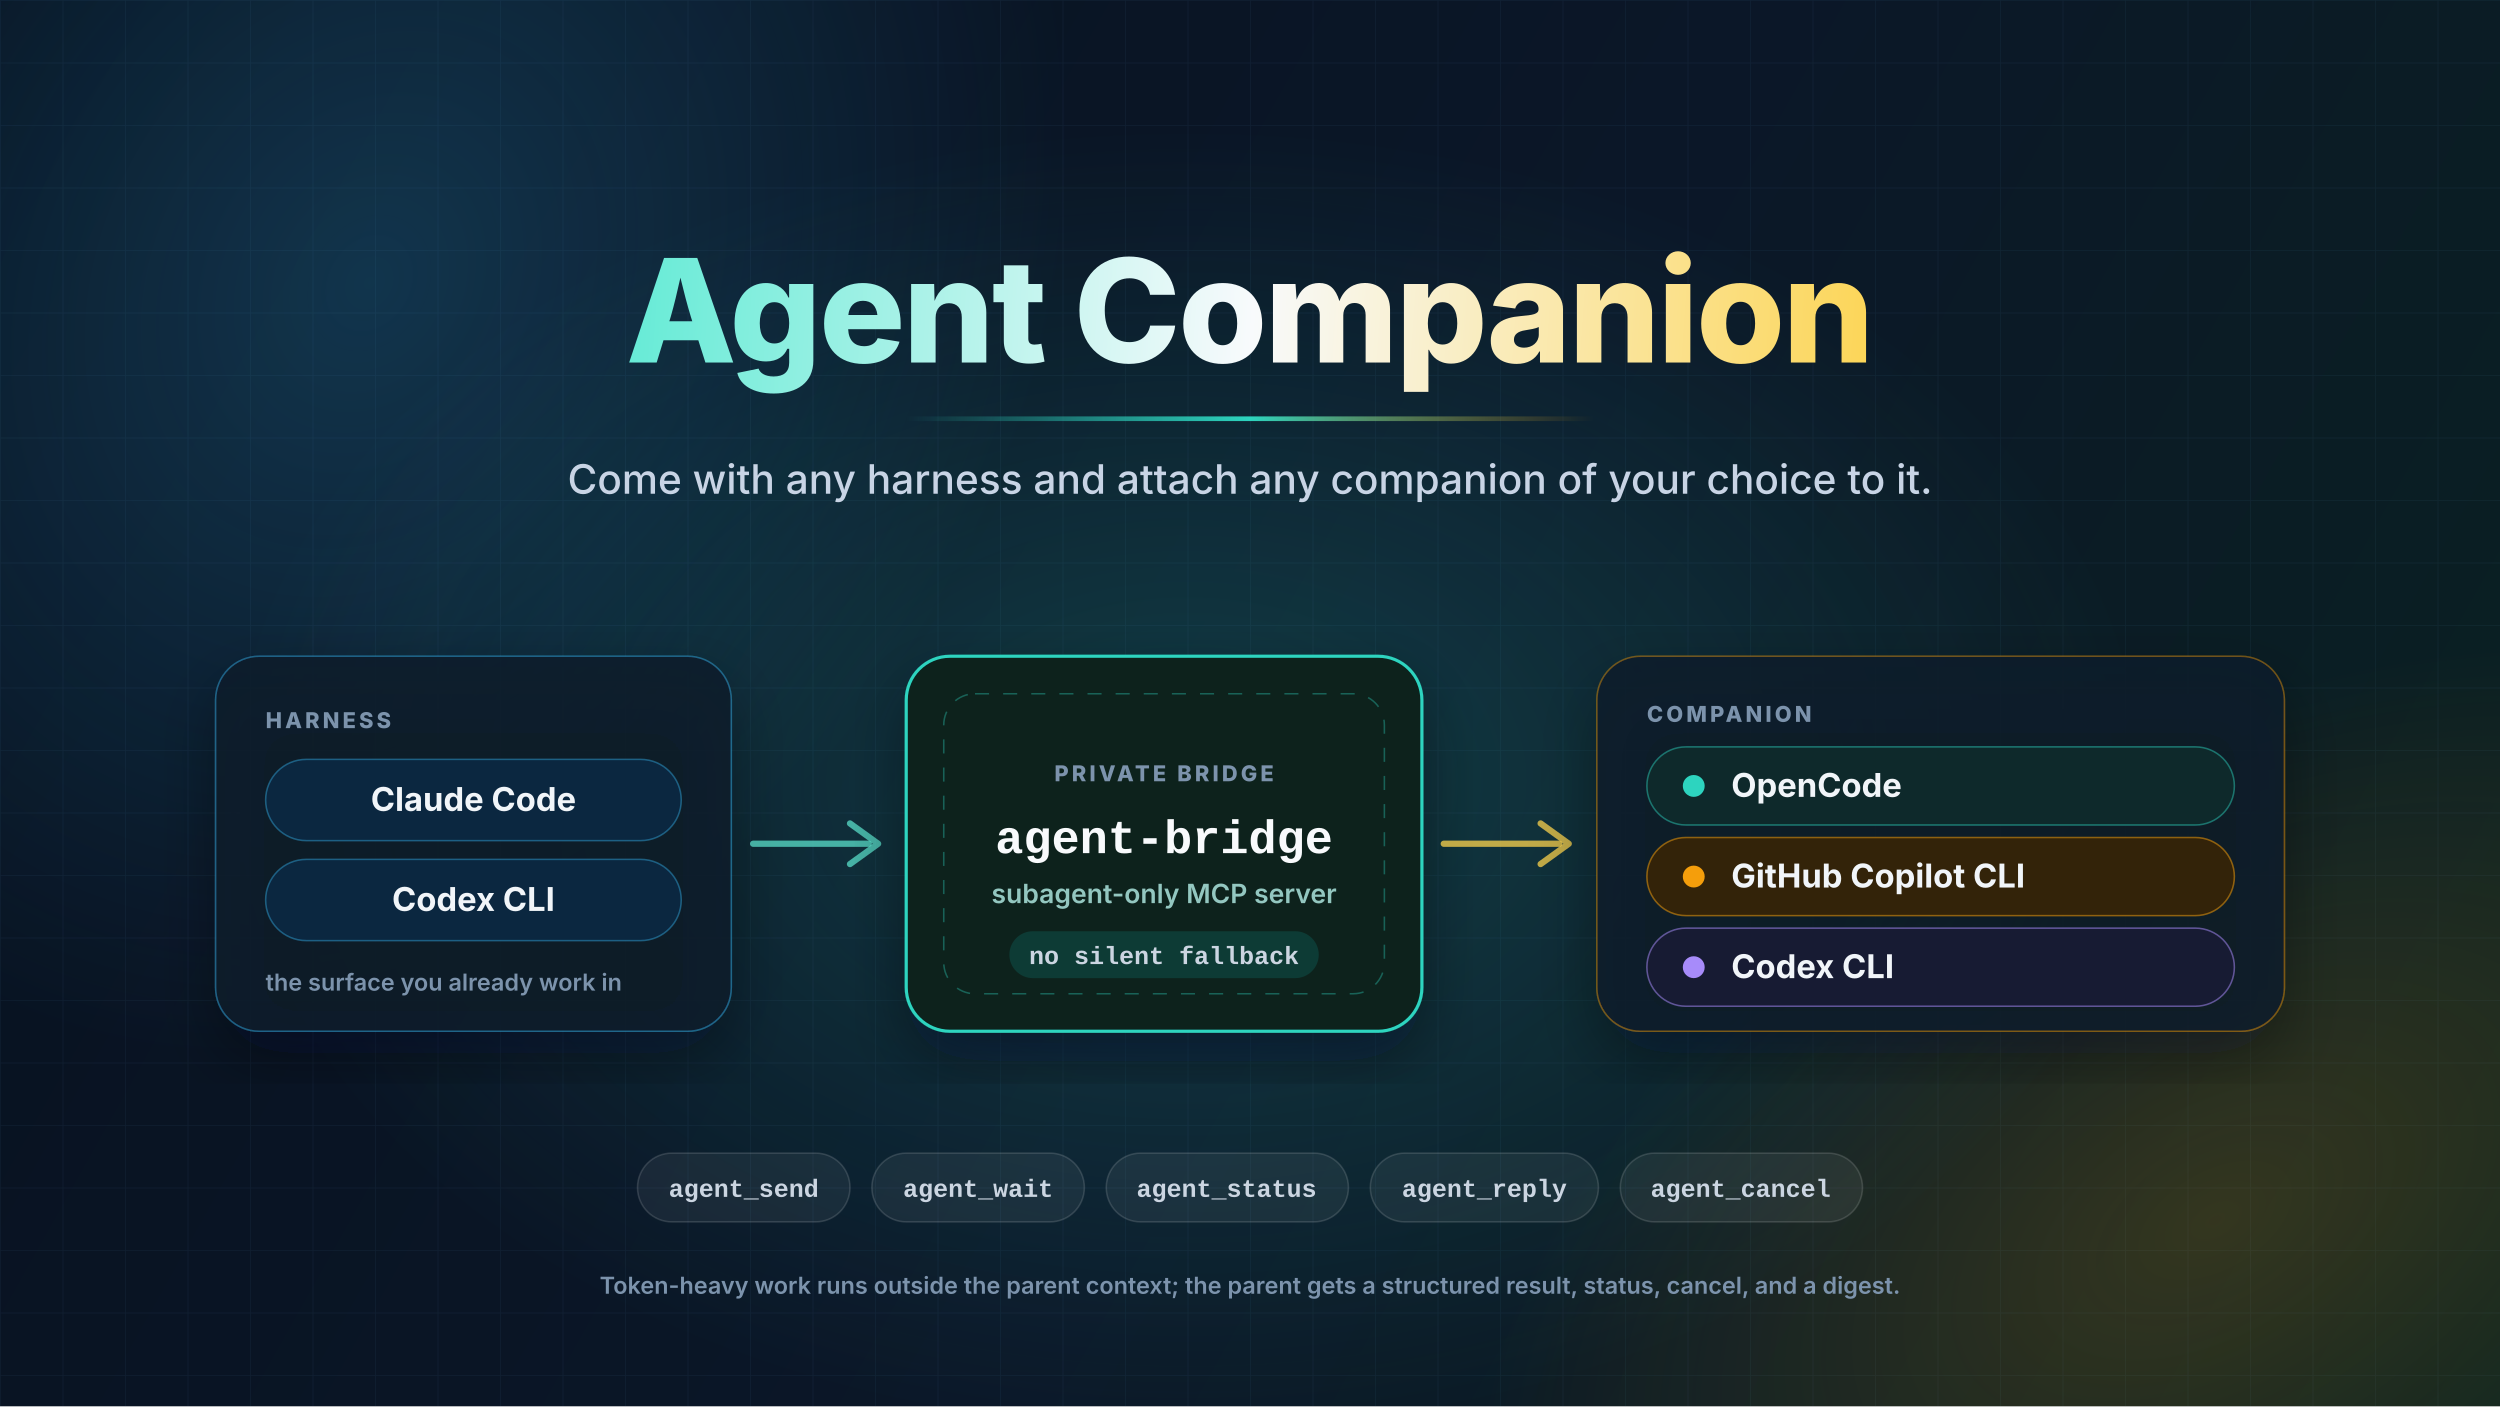
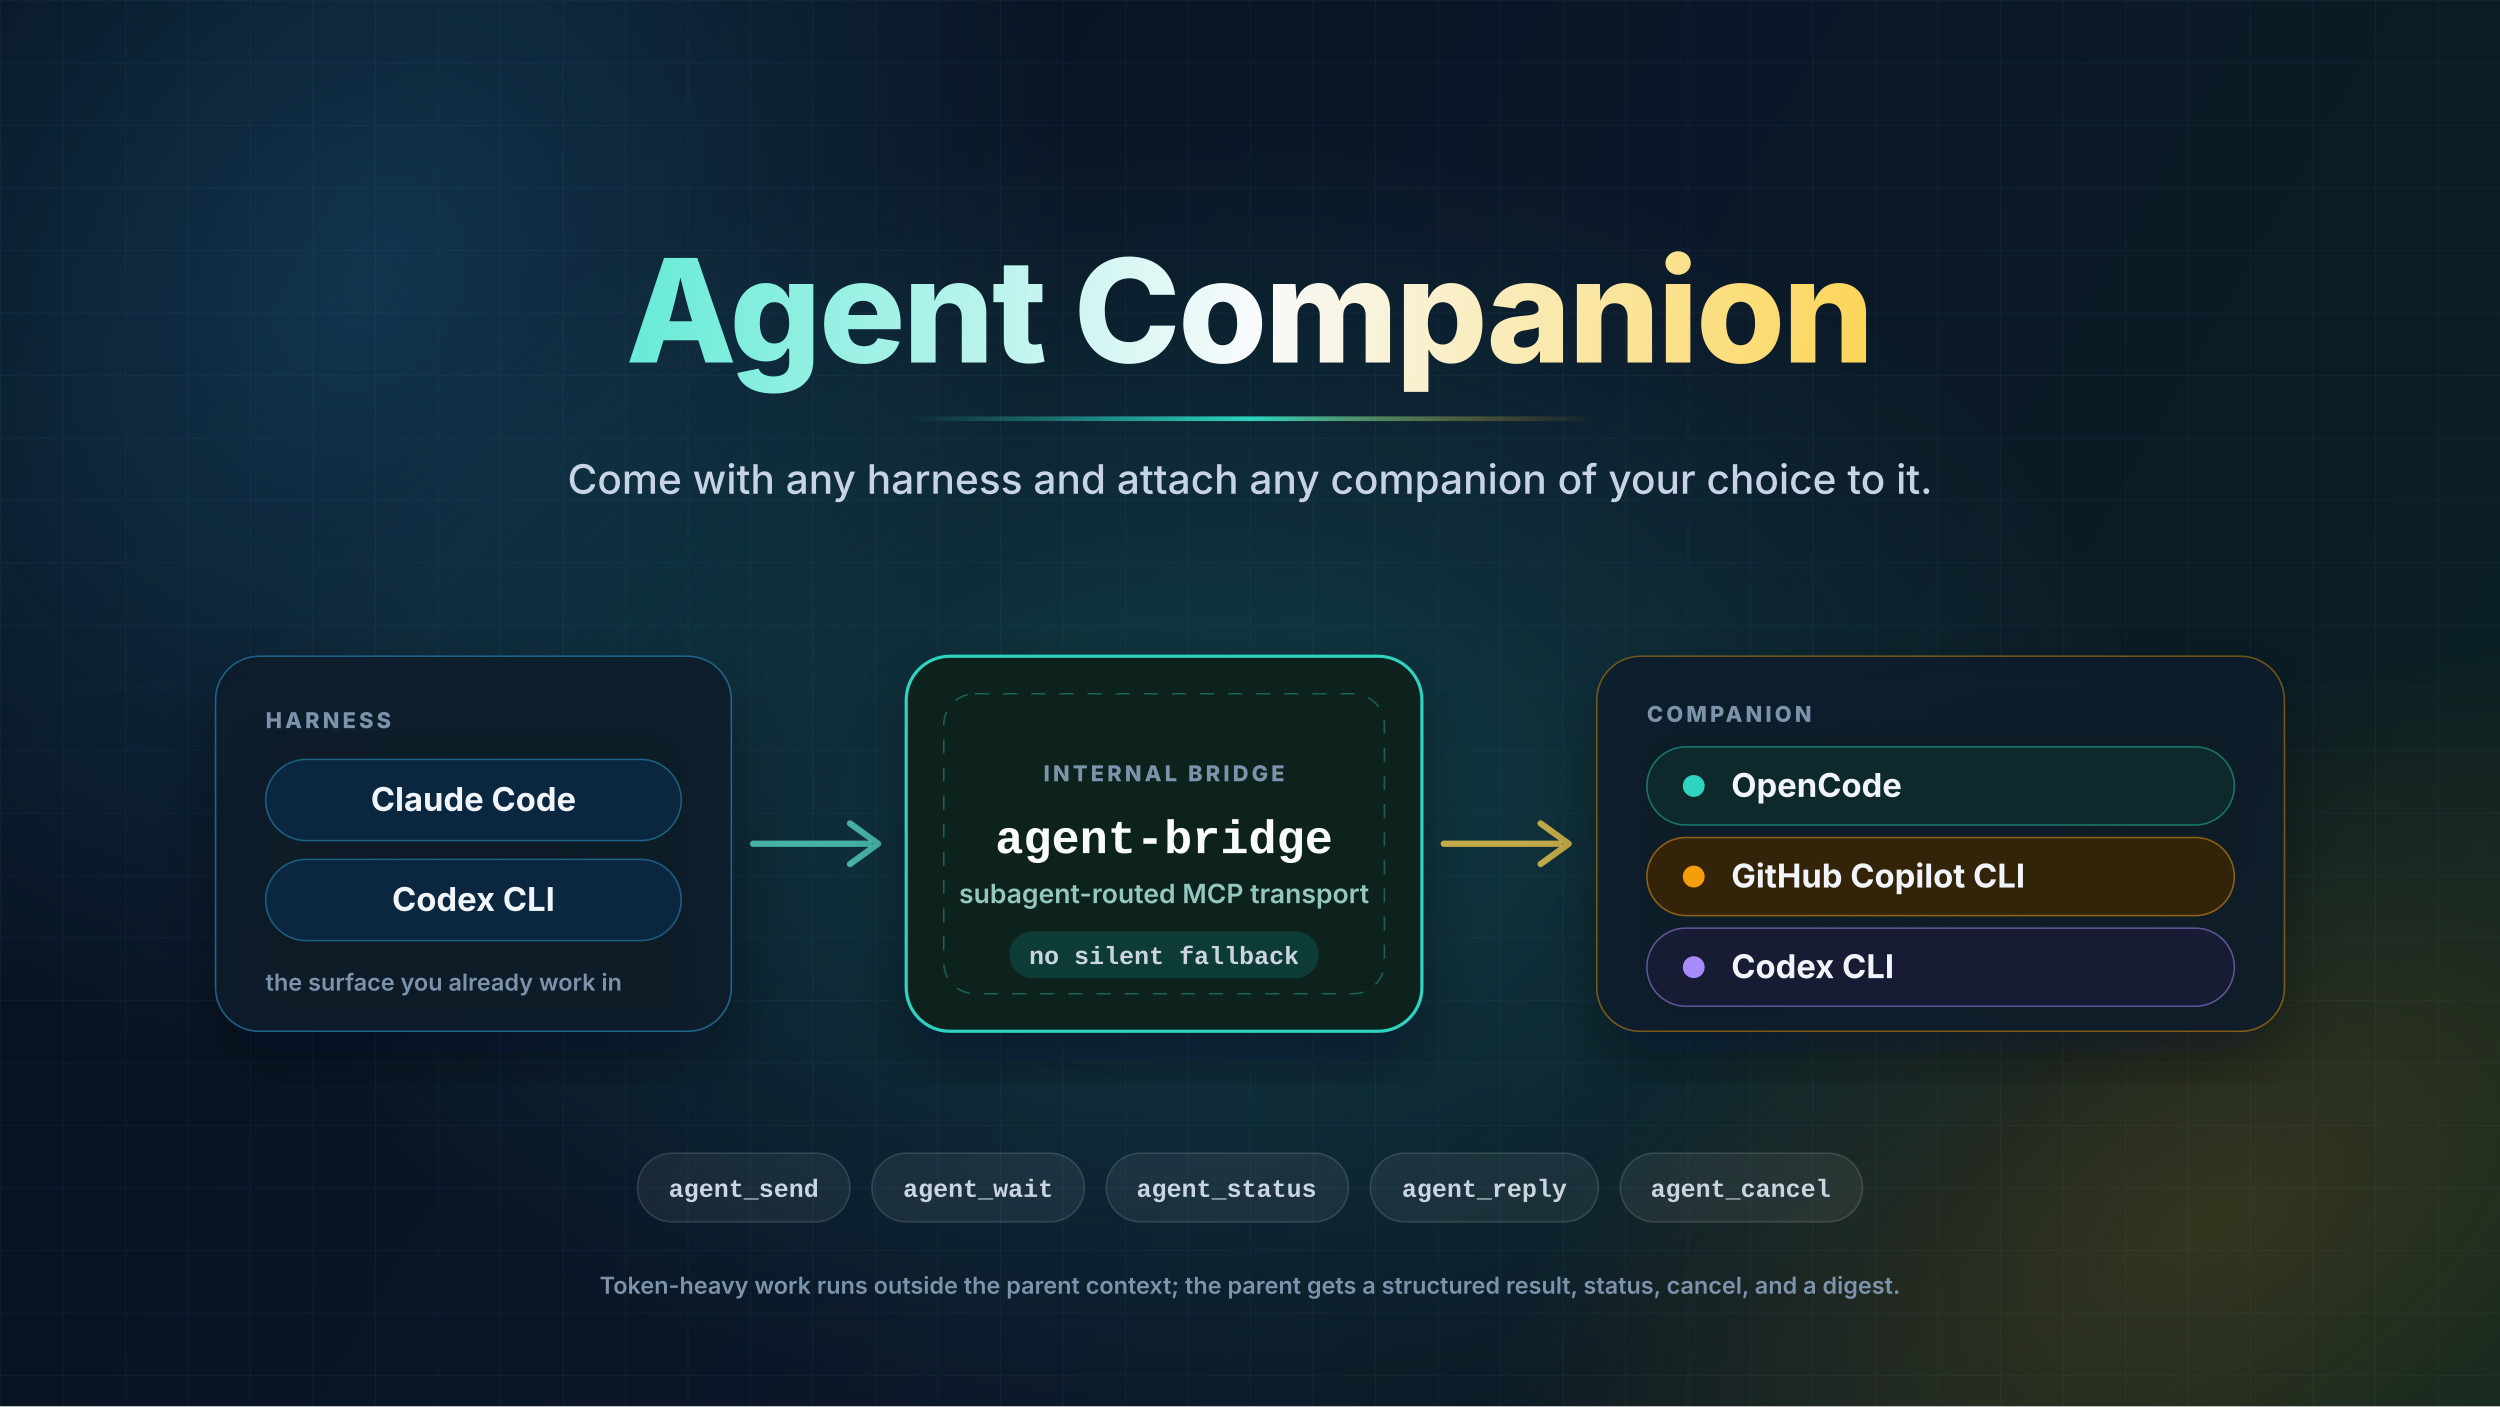
<svg xmlns="http://www.w3.org/2000/svg" width="3200" height="1800" viewBox="0 0 1600 900" fill="none" role="img" aria-labelledby="title desc">
  <defs>
    <linearGradient id="bg" x1="0" y1="0" x2="1600" y2="900" gradientUnits="userSpaceOnUse">
      <stop offset="0" stop-color="#07111F" />
      <stop offset="0.54" stop-color="#0B1728" />
      <stop offset="1" stop-color="#0A2221" />
    </linearGradient>
    <radialGradient id="glowTeal" cx="0" cy="0" r="1" gradientUnits="userSpaceOnUse" gradientTransform="translate(760 500) rotate(90) scale(420 620)">
      <stop offset="0" stop-color="#2DD4BF" stop-opacity="0.20" />
      <stop offset="1" stop-color="#2DD4BF" stop-opacity="0" />
    </radialGradient>
    <radialGradient id="glowBlue" cx="0" cy="0" r="1" gradientUnits="userSpaceOnUse" gradientTransform="translate(240 180) rotate(120) scale(520 420)">
      <stop offset="0" stop-color="#38BDF8" stop-opacity="0.20" />
      <stop offset="1" stop-color="#38BDF8" stop-opacity="0" />
    </radialGradient>
    <radialGradient id="glowAmber" cx="0" cy="0" r="1" gradientUnits="userSpaceOnUse" gradientTransform="translate(1420 780) rotate(150) scale(520 300)">
      <stop offset="0" stop-color="#F59E0B" stop-opacity="0.18" />
      <stop offset="1" stop-color="#F59E0B" stop-opacity="0" />
    </radialGradient>
    <linearGradient id="wordmark" x1="380" y1="200" x2="1220" y2="260" gradientUnits="userSpaceOnUse">
      <stop offset="0" stop-color="#5EEAD4" />
      <stop offset="0.5" stop-color="#F8FAFC" />
      <stop offset="1" stop-color="#FCD34D" />
    </linearGradient>
    <linearGradient id="rule" x1="580" y1="0" x2="1020" y2="0" gradientUnits="userSpaceOnUse">
      <stop offset="0" stop-color="#2DD4BF" stop-opacity="0" />
      <stop offset="0.5" stop-color="#2DD4BF" />
      <stop offset="1" stop-color="#F59E0B" stop-opacity="0" />
    </linearGradient>
    <pattern id="grid" width="40" height="40" patternUnits="userSpaceOnUse">
      <path d="M40 0H0V40" stroke="#7DD3FC" stroke-opacity="0.06" stroke-width="1" />
    </pattern>
    <filter id="cardShadow" x="-10%" y="-14%" width="120%" height="128%" color-interpolation-filters="sRGB">
      <feDropShadow dx="0" dy="18" stdDeviation="20" flood-color="#000713" flood-opacity="0.40" />
    </filter>
    <style>
      .sans { font-family: Inter, ui-sans-serif, system-ui, -apple-system, BlinkMacSystemFont, "Segoe UI", sans-serif; }
      .mono { font-family: ui-monospace, SFMono-Regular, Menlo, Consolas, "Liberation Mono", monospace; }
      .word { font-size: 92px; font-weight: 800; letter-spacing: -1.5px; }
      .tag { font-size: 26px; font-weight: 500; fill: #C8D4E5; }
      .eyebrow { font-size: 14px; font-weight: 800; letter-spacing: 2px; fill: #7C93AC; }
      .pillTxt { font-size: 21px; font-weight: 700; fill: #F1F5F9; }
      .bridgeTxt { font-size: 30px; font-weight: 780; fill: #F8FAFC; }
      .bridgeSub { font-size: 17px; font-weight: 600; fill: #93C7C0; }
      .cap { font-size: 15px; font-weight: 560; fill: #7C93AC; }
      .chip { font-size: 16px; font-weight: 720; fill: #CBD5E1; }
    </style>
  </defs>
  <rect width="1600" height="900" fill="url(#bg)" />
  <rect width="1600" height="900" fill="url(#grid)" />
  <rect width="1600" height="900" fill="url(#glowBlue)" />
  <rect width="1600" height="900" fill="url(#glowTeal)" />
  <rect width="1600" height="900" fill="url(#glowAmber)" />
  <text x="800" y="232" text-anchor="middle" class="sans word" fill="url(#wordmark)">Agent Companion</text>
  <path d="M580 268H1020" stroke="url(#rule)" stroke-width="3" stroke-linecap="round" />
  <text x="800" y="316" text-anchor="middle" class="sans tag">Come with any harness and attach any companion of your choice to it.</text>
  <g filter="url(#cardShadow)">
    <rect x="138" y="420" width="330" height="240" rx="28" fill="#0E1A2B" fill-opacity="0.86" stroke="#38BDF8" stroke-opacity="0.42" />
  </g>
  <text x="170" y="466" class="sans eyebrow">HARNESS</text>
  <rect x="170" y="486" width="266" height="52" rx="26" fill="#0B2740" stroke="#38BDF8" stroke-opacity="0.40" />
  <text x="303" y="519" text-anchor="middle" class="sans pillTxt">Claude Code</text>
  <rect x="170" y="550" width="266" height="52" rx="26" fill="#0B2740" stroke="#38BDF8" stroke-opacity="0.40" />
  <text x="303" y="583" text-anchor="middle" class="sans pillTxt">Codex CLI</text>
  <text x="170" y="634" class="sans cap">the surface you already work in</text>
  <path d="M482 540H556" stroke="#5EEAD4" stroke-opacity="0.7" stroke-width="4" stroke-linecap="round" />
  <path d="M544 527L562 540L544 553" stroke="#5EEAD4" stroke-opacity="0.7" stroke-width="4" stroke-linecap="round" stroke-linejoin="round" />
  <g filter="url(#cardShadow)">
    <rect x="580" y="420" width="330" height="240" rx="28" fill="#08211F" stroke="#2DD4BF" stroke-width="2" />
  </g>
  <rect x="604" y="444" width="282" height="192" rx="20" fill="none" stroke="#2DD4BF" stroke-opacity="0.36" stroke-dasharray="9 9" />
-   <text x="745" y="500" text-anchor="middle" class="sans eyebrow">PRIVATE BRIDGE</text>
+   <text x="745" y="500" text-anchor="middle" class="sans eyebrow">INTERNAL BRIDGE</text>
  <text x="745" y="546" text-anchor="middle" class="mono bridgeTxt">agent-bridge</text>
-   <text x="745" y="578" text-anchor="middle" class="sans bridgeSub">subagent-only MCP server</text>
+   <text x="745" y="578" text-anchor="middle" class="sans bridgeSub">subagent-routed MCP transport</text>
  <rect x="646" y="596" width="198" height="30" rx="15" fill="#0F766E" fill-opacity="0.30" />
  <text x="745" y="617" text-anchor="middle" class="mono chip">no silent fallback</text>
  <path d="M924 540H998" stroke="#FCD34D" stroke-opacity="0.75" stroke-width="4" stroke-linecap="round" />
  <path d="M986 527L1004 540L986 553" stroke="#FCD34D" stroke-opacity="0.75" stroke-width="4" stroke-linecap="round" stroke-linejoin="round" />
  <g filter="url(#cardShadow)">
    <rect x="1022" y="420" width="440" height="240" rx="28" fill="#0E1A2B" fill-opacity="0.86" stroke="#F59E0B" stroke-opacity="0.42" />
  </g>
  <text x="1054" y="462" class="sans eyebrow">COMPANION</text>
  <rect x="1054" y="478" width="376" height="50" rx="25" fill="#0E292B" stroke="#2DD4BF" stroke-opacity="0.46" />
  <circle cx="1084" cy="503" r="7" fill="#2DD4BF" />
  <text x="1108" y="510" class="sans pillTxt">OpenCode</text>
  <rect x="1054" y="536" width="376" height="50" rx="25" fill="#332309" stroke="#F59E0B" stroke-opacity="0.52" />
  <circle cx="1084" cy="561" r="7" fill="#F59E0B" />
  <text x="1108" y="568" class="sans pillTxt">GitHub Copilot CLI</text>
  <rect x="1054" y="594" width="376" height="50" rx="25" fill="#171B33" stroke="#A78BFA" stroke-opacity="0.52" />
  <circle cx="1084" cy="619" r="7" fill="#A78BFA" />
  <text x="1108" y="626" class="sans pillTxt">Codex CLI</text>
  <rect x="408" y="738" width="136" height="44" rx="22" fill="#FFFFFF" fill-opacity="0.06" stroke="#FFFFFF" stroke-opacity="0.14" />
  <text x="476" y="766" text-anchor="middle" class="mono chip">agent_send</text>
  <rect x="558" y="738" width="136" height="44" rx="22" fill="#FFFFFF" fill-opacity="0.06" stroke="#FFFFFF" stroke-opacity="0.14" />
  <text x="626" y="766" text-anchor="middle" class="mono chip">agent_wait</text>
  <rect x="708" y="738" width="155" height="44" rx="22" fill="#FFFFFF" fill-opacity="0.06" stroke="#FFFFFF" stroke-opacity="0.14" />
  <text x="785" y="766" text-anchor="middle" class="mono chip">agent_status</text>
  <rect x="877" y="738" width="146" height="44" rx="22" fill="#FFFFFF" fill-opacity="0.06" stroke="#FFFFFF" stroke-opacity="0.14" />
  <text x="950" y="766" text-anchor="middle" class="mono chip">agent_reply</text>
  <rect x="1037" y="738" width="155" height="44" rx="22" fill="#FFFFFF" fill-opacity="0.06" stroke="#FFFFFF" stroke-opacity="0.14" />
  <text x="1114" y="766" text-anchor="middle" class="mono chip">agent_cancel</text>
  <text x="800" y="828" text-anchor="middle" class="sans cap">Token-heavy work runs outside the parent context; the parent gets a structured result, status, cancel, and a digest.</text>
</svg>
